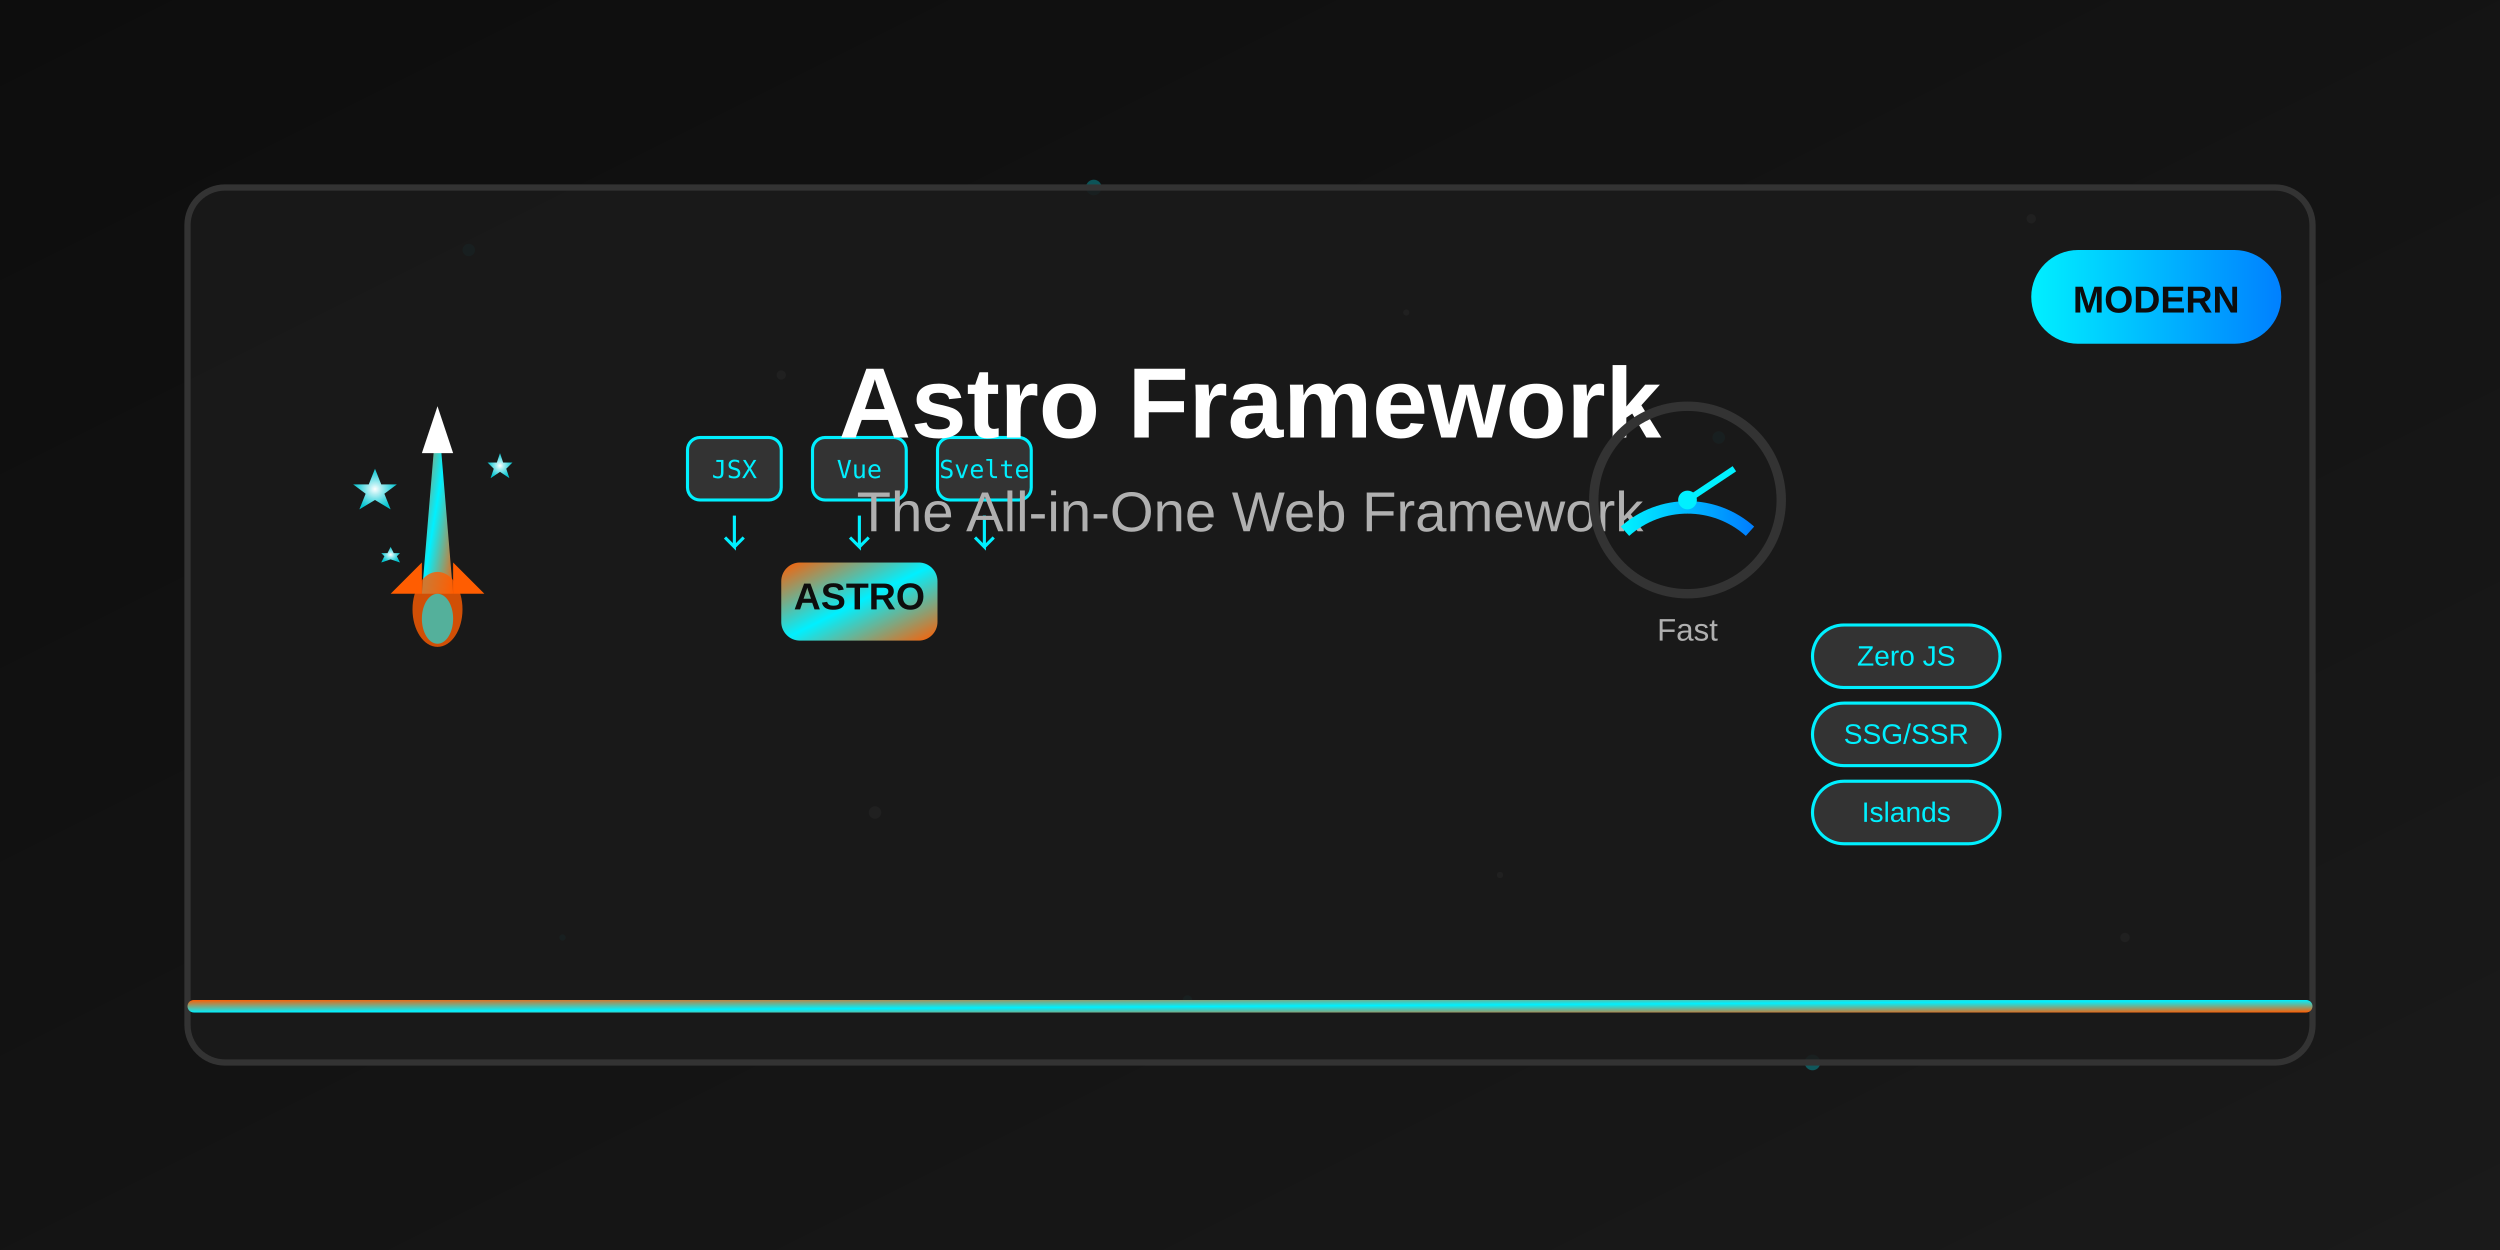
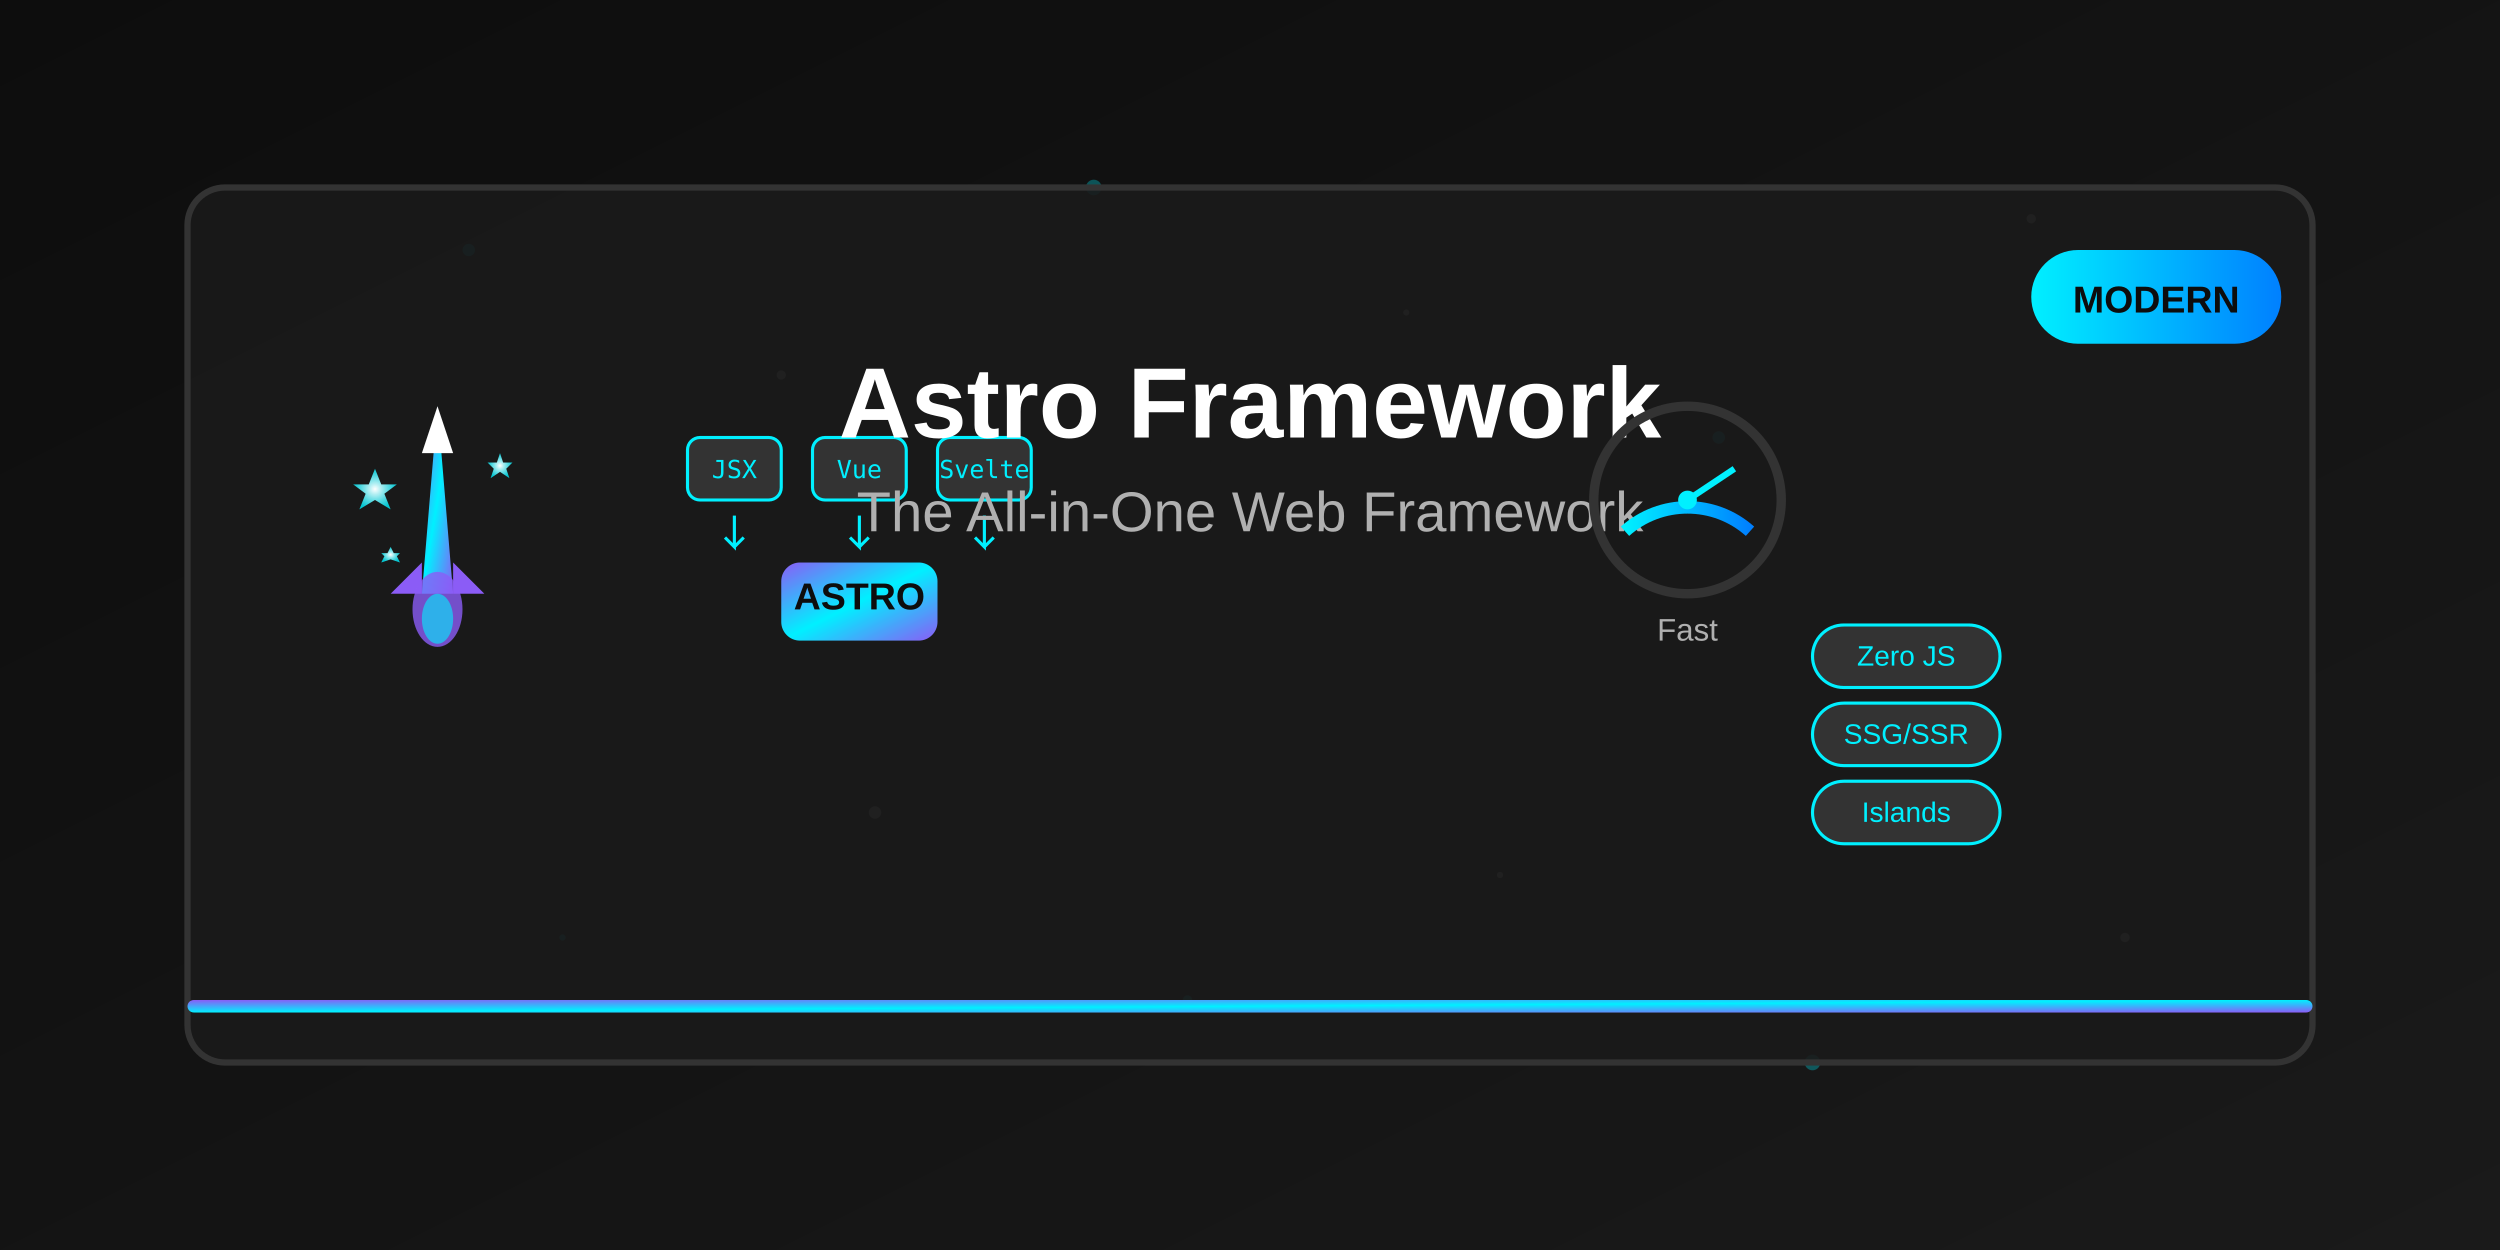
- <svg xmlns="http://www.w3.org/2000/svg" width="800" height="400" viewBox="0 0 800 400">
+ <svg xmlns="http://www.w3.org/2000/svg" viewBox="0 0 800 400">
  <defs>
    <linearGradient id="bgGradient" x1="0%" y1="0%" x2="100%" y2="100%">
      <stop offset="0%" style="stop-color:#0D0D0D;stop-opacity:1" />
      <stop offset="100%" style="stop-color:#1A1A1A;stop-opacity:1" />
    </linearGradient>
    <linearGradient id="accentGradient" x1="0%" y1="0%" x2="100%" y2="0%">
      <stop offset="0%" style="stop-color:#00F0FF;stop-opacity:1" />
      <stop offset="100%" style="stop-color:#0080FF;stop-opacity:1" />
    </linearGradient>
    <linearGradient id="astroGradient" x1="0%" y1="0%" x2="100%" y2="100%">
-       <stop offset="0%" style="stop-color:#FF5D01;stop-opacity:1" />
+       <stop offset="0%" style="stop-color:#8b5cf6;stop-opacity:1" />
      <stop offset="50%" style="stop-color:#00F0FF;stop-opacity:1" />
-       <stop offset="100%" style="stop-color:#FF5D01;stop-opacity:1" />
+       <stop offset="100%" style="stop-color:#8b5cf6;stop-opacity:1" />
    </linearGradient>
    <radialGradient id="starGradient" cx="50%" cy="50%" r="50%">
      <stop offset="0%" style="stop-color:#FFFFFF;stop-opacity:1" />
      <stop offset="100%" style="stop-color:#00F0FF;stop-opacity:0.8" />
    </radialGradient>
  </defs>
  <rect width="800" height="400" fill="url(#bgGradient)" />
  <g opacity="0.3">
    <circle cx="150" cy="80" r="2" fill="#00F0FF" />
    <circle cx="250" cy="120" r="1.5" fill="#FFFFFF" />
    <circle cx="350" cy="60" r="2.5" fill="#00F0FF" />
    <circle cx="450" cy="100" r="1" fill="#FFFFFF" />
    <circle cx="550" cy="140" r="2" fill="#00F0FF" />
    <circle cx="650" cy="70" r="1.5" fill="#FFFFFF" />
    <circle cx="180" cy="300" r="1" fill="#00F0FF" />
    <circle cx="280" cy="260" r="2" fill="#FFFFFF" />
    <circle cx="380" cy="320" r="1.5" fill="#00F0FF" />
    <circle cx="480" cy="280" r="1" fill="#FFFFFF" />
    <circle cx="580" cy="340" r="2.5" fill="#00F0FF" />
    <circle cx="680" cy="300" r="1.5" fill="#FFFFFF" />
  </g>
  <rect x="60" y="60" width="680" height="280" rx="12" fill="rgba(26, 26, 26, 0.9)" stroke="#333" stroke-width="2" />
  <g transform="translate(100, 120)">
    <path d="M 40 10 L 35 70 L 45 70 Z" fill="url(#astroGradient)" />
-     <path d="M 35 60 L 25 70 L 35 70 Z" fill="#FF5D01" />
-     <path d="M 45 60 L 55 70 L 45 70 Z" fill="#FF5D01" />
+     <path d="M 35 60 L 25 70 L 35 70 Z" fill="#8b5cf6" />
+     <path d="M 45 60 L 55 70 L 45 70 Z" fill="#8b5cf6" />
    <path d="M 40 10 L 35 25 L 45 25 Z" fill="#FFFFFF" />
-     <ellipse cx="40" cy="75" rx="8" ry="12" fill="#FF5D01" opacity="0.8" />
+     <ellipse cx="40" cy="75" rx="8" ry="12" fill="#8b5cf6" opacity="0.8" />
    <ellipse cx="40" cy="78" rx="5" ry="8" fill="#00F0FF" opacity="0.6" />
    <g fill="url(#starGradient)">
      <path d="M 20 30 L 22 35 L 27 35 L 23 38 L 25 43 L 20 40 L 15 43 L 17 38 L 13 35 L 18 35 Z" />
      <path d="M 60 25 L 61 28 L 64 28 L 62 30 L 63 33 L 60 31 L 57 33 L 58 30 L 56 28 L 59 28 Z" />
      <path d="M 25 55 L 26 57 L 28 57 L 27 58 L 28 60 L 25 59 L 22 60 L 23 58 L 22 57 L 24 57 Z" />
    </g>
  </g>
  <g transform="translate(220, 140)">
    <rect x="0" y="0" width="30" height="20" rx="4" fill="#333" stroke="#00F0FF" stroke-width="1" />
    <text x="15" y="13" text-anchor="middle" fill="#00F0FF" font-family="monospace" font-size="8">JSX</text>
    <rect x="40" y="0" width="30" height="20" rx="4" fill="#333" stroke="#00F0FF" stroke-width="1" />
    <text x="55" y="13" text-anchor="middle" fill="#00F0FF" font-family="monospace" font-size="8">Vue</text>
    <rect x="80" y="0" width="30" height="20" rx="4" fill="#333" stroke="#00F0FF" stroke-width="1" />
    <text x="95" y="13" text-anchor="middle" fill="#00F0FF" font-family="monospace" font-size="8">Svelte</text>
    <path d="M 15 25 L 15 35 L 12 32 M 15 35 L 18 32" stroke="#00F0FF" stroke-width="1" fill="none" />
    <path d="M 55 25 L 55 35 L 52 32 M 55 35 L 58 32" stroke="#00F0FF" stroke-width="1" fill="none" />
    <path d="M 95 25 L 95 35 L 92 32 M 95 35 L 98 32" stroke="#00F0FF" stroke-width="1" fill="none" />
    <rect x="30" y="40" width="50" height="25" rx="6" fill="url(#astroGradient)" />
    <text x="55" y="55" text-anchor="middle" fill="#0D0D0D" font-family="Arial, sans-serif" font-size="12" font-weight="bold">ASTRO</text>
  </g>
  <text x="400" y="140" text-anchor="middle" fill="#FFFFFF" font-family="Arial, sans-serif" font-size="32" font-weight="bold">
    Astro Framework
  </text>
  <text x="400" y="170" text-anchor="middle" fill="#B0B0B0" font-family="Arial, sans-serif" font-size="18">
    The All-in-One Web Framework
  </text>
  <g transform="translate(500, 120)">
    <circle cx="40" cy="40" r="30" fill="none" stroke="#333" stroke-width="3" />
    <path d="M 20 50 A 30 30 0 0 1 60 50" stroke="url(#accentGradient)" stroke-width="4" fill="none" />
    <circle cx="40" cy="40" r="3" fill="#00F0FF" />
    <line x1="40" y1="40" x2="55" y2="30" stroke="#00F0FF" stroke-width="2" />
    <text x="40" y="85" text-anchor="middle" fill="#B0B0B0" font-family="Arial, sans-serif" font-size="10">Fast</text>
  </g>
  <g transform="translate(580, 200)">
    <rect x="0" y="0" width="60" height="20" rx="10" fill="#333" stroke="#00F0FF" stroke-width="1" />
    <text x="30" y="13" text-anchor="middle" fill="#00F0FF" font-family="Arial, sans-serif" font-size="9">Zero JS</text>
    <rect x="0" y="25" width="60" height="20" rx="10" fill="#333" stroke="#00F0FF" stroke-width="1" />
    <text x="30" y="38" text-anchor="middle" fill="#00F0FF" font-family="Arial, sans-serif" font-size="9">SSG/SSR</text>
    <rect x="0" y="50" width="60" height="20" rx="10" fill="#333" stroke="#00F0FF" stroke-width="1" />
    <text x="30" y="63" text-anchor="middle" fill="#00F0FF" font-family="Arial, sans-serif" font-size="9">Islands</text>
  </g>
  <rect x="60" y="320" width="680" height="4" fill="url(#astroGradient)" rx="2" />
  <rect x="650" y="80" width="80" height="30" rx="15" fill="url(#accentGradient)" />
  <text x="690" y="100" text-anchor="middle" fill="#0D0D0D" font-family="Arial, sans-serif" font-size="12" font-weight="bold">MODERN</text>
</svg>
